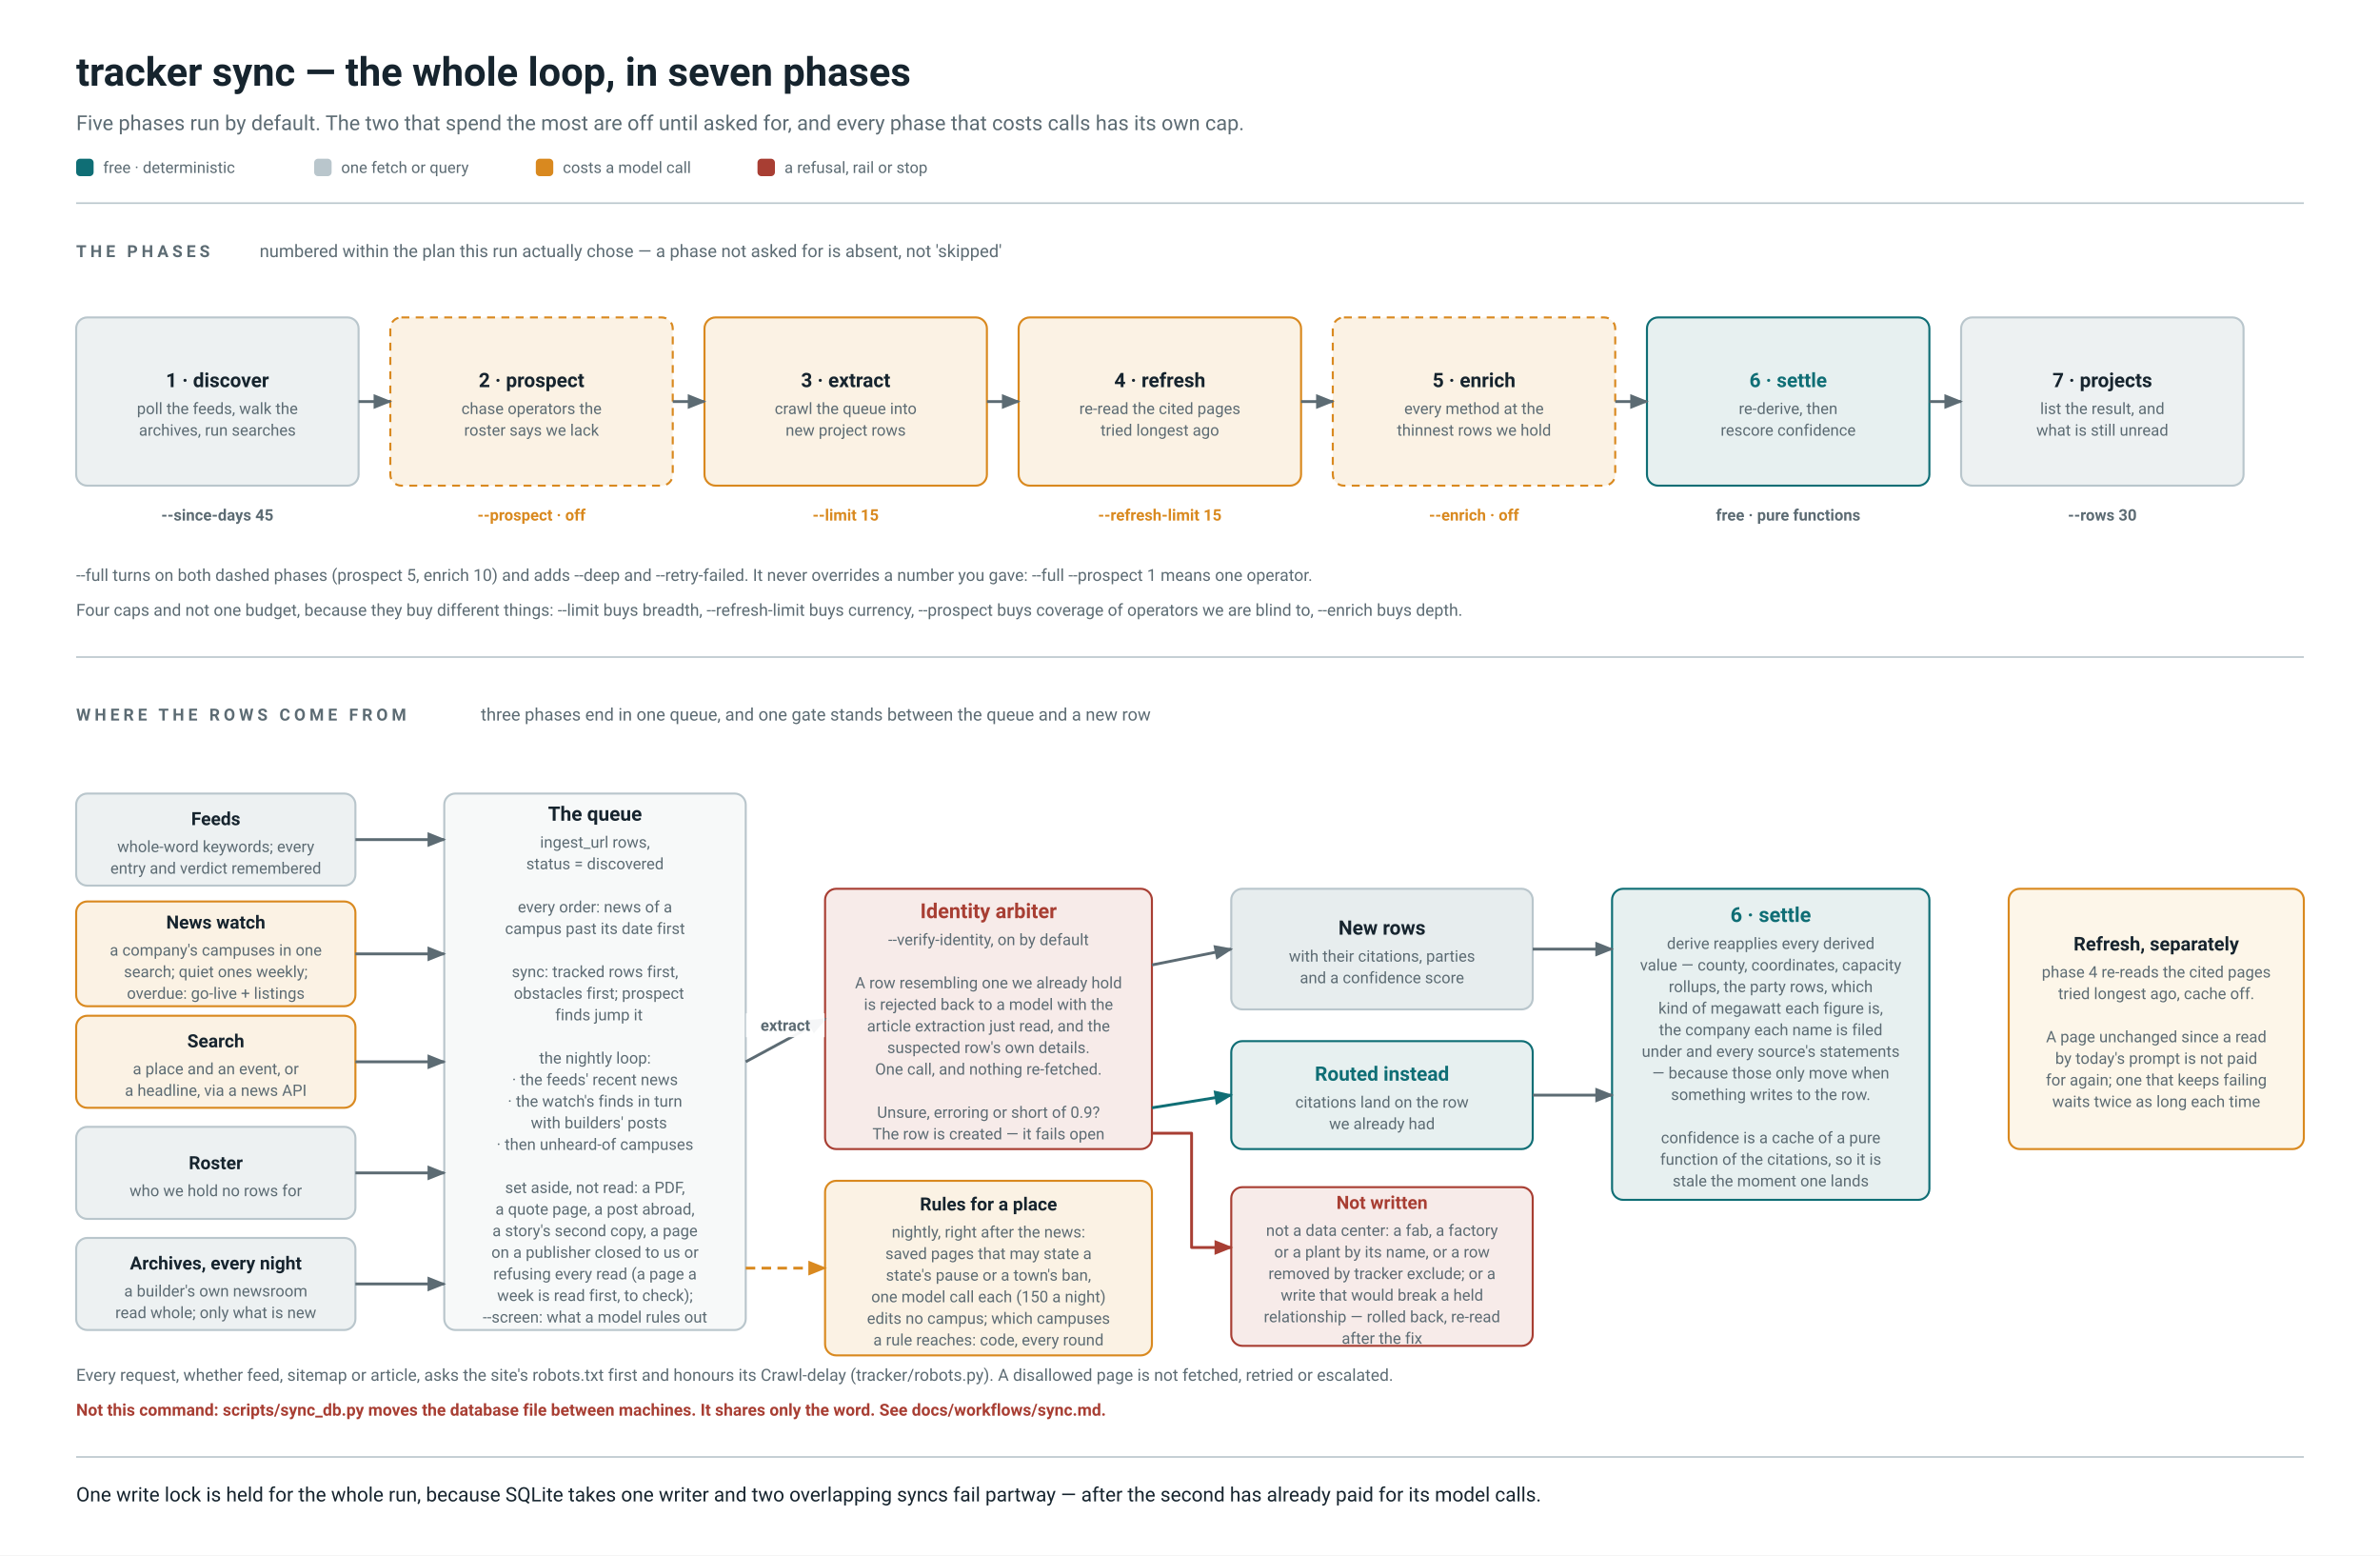
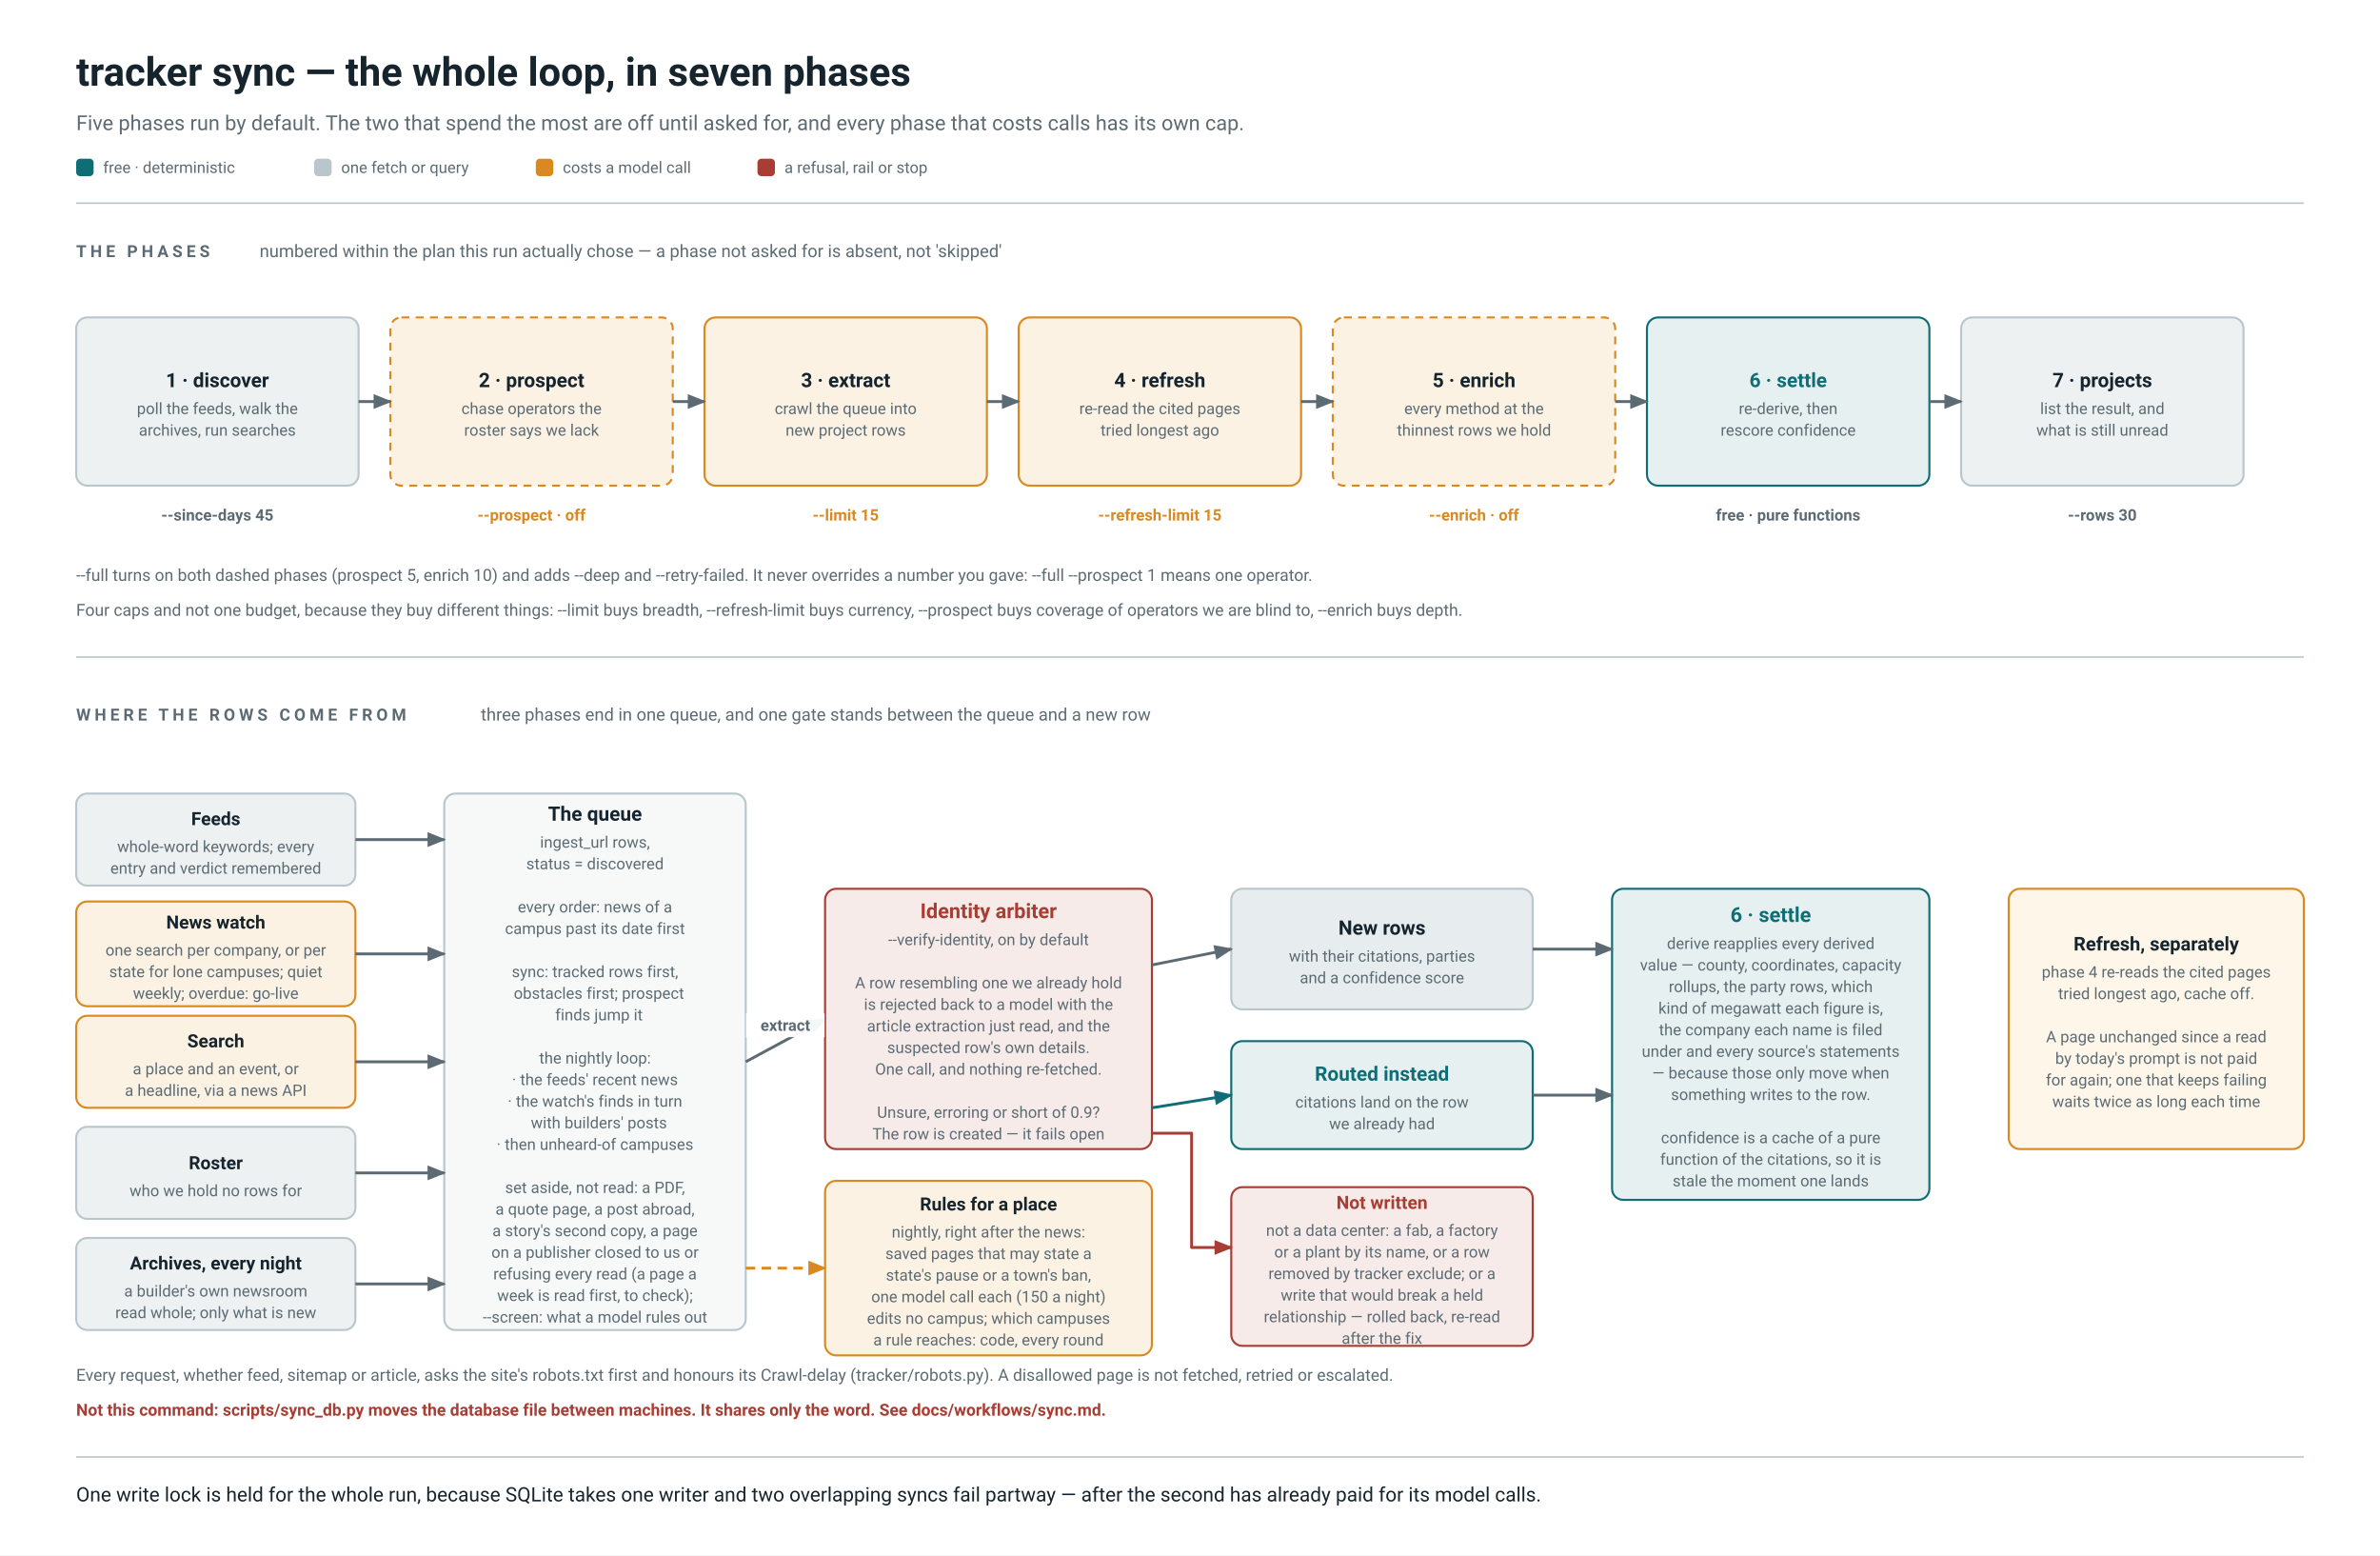
<svg xmlns="http://www.w3.org/2000/svg" width="1500" height="980" viewBox="0 0 1500 980" font-family="system-ui,-apple-system,'Segoe UI',Roboto,'Helvetica Neue','DejaVu Sans',Arial,sans-serif">
  <defs>
    <marker id="a0F6E75" viewBox="0 0 10 10" refX="9" refY="5" markerWidth="6.5" markerHeight="6.5" orient="auto-start-reverse">
      <path d="M 0 1 L 10 5 L 0 9 z" fill="#0F6E75" />
    </marker>
    <marker id="a5C6B73" viewBox="0 0 10 10" refX="9" refY="5" markerWidth="6.5" markerHeight="6.5" orient="auto-start-reverse">
      <path d="M 0 1 L 10 5 L 0 9 z" fill="#5C6B73" />
    </marker>
    <marker id="aA83E33" viewBox="0 0 10 10" refX="9" refY="5" markerWidth="6.5" markerHeight="6.5" orient="auto-start-reverse">
      <path d="M 0 1 L 10 5 L 0 9 z" fill="#A83E33" />
    </marker>
    <marker id="aD9891F" viewBox="0 0 10 10" refX="9" refY="5" markerWidth="6.5" markerHeight="6.5" orient="auto-start-reverse">
      <path d="M 0 1 L 10 5 L 0 9 z" fill="#D9891F" />
    </marker>
  </defs>
  <rect width="1500" height="980" fill="#FFFFFF" />
  <g font-family="system-ui,-apple-system,'Segoe UI',Roboto,'Helvetica Neue','DejaVu Sans',Arial,sans-serif" xml:space="preserve">
    <text x="48.0" y="54.0" font-size="25" fill="#16242E" text-anchor="start" font-weight="700">tracker sync — the whole loop, in seven phases</text>
    <text x="48.0" y="82.0" font-size="13" fill="#5C6B73" text-anchor="start">Five phases run by default. The two that spend the most are off until asked for, and every phase that costs calls has its own cap.</text>
    <rect x="48.0" y="100.0" width="11" height="11" rx="2.5" fill="#0F6E75" />
    <text x="65.0" y="109.0" font-size="10" fill="#5C6B73" text-anchor="start">free · deterministic</text>
    <rect x="198.0" y="100.0" width="11" height="11" rx="2.5" fill="#B9C6CC" />
    <text x="215.0" y="109.0" font-size="10" fill="#5C6B73" text-anchor="start">one fetch or query</text>
    <rect x="337.7" y="100.0" width="11" height="11" rx="2.5" fill="#D9891F" />
    <text x="354.7" y="109.0" font-size="10" fill="#5C6B73" text-anchor="start">costs a model call</text>
    <rect x="477.4" y="100.0" width="11" height="11" rx="2.5" fill="#A83E33" />
    <text x="494.4" y="109.0" font-size="10" fill="#5C6B73" text-anchor="start">a refusal, rail or stop</text>
    <line x1="48" y1="128" x2="1452" y2="128" stroke="#B9C6CC" stroke-width="1" />
    <text x="48.0" y="162.0" font-size="10.5" fill="#5C6B73" text-anchor="start" font-weight="700" letter-spacing="2.4">THE PHASES</text>
    <text x="163.6" y="162.0" font-size="11" fill="#5C6B73" text-anchor="start">numbered within the plan this run actually chose — a phase not asked for is absent, not 'skipped'</text>
    <rect x="48.0" y="200.0" width="178.0" height="106.0" rx="7" fill="#EDF1F2" stroke="#B9C6CC" stroke-width="1.3" />
    <text x="137.0" y="243.9" font-size="12.5" fill="#16242E" text-anchor="middle" font-weight="700">1 · discover</text>
    <text x="137.0" y="260.9" font-size="10" fill="#5C6B73" text-anchor="middle">poll the feeds, walk the</text>
    <text x="137.0" y="274.5" font-size="10" fill="#5C6B73" text-anchor="middle">archives, run searches</text>
    <text x="137.0" y="328.0" font-size="10" fill="#5C6B73" text-anchor="middle" font-weight="700">--since-days 45</text>
    <rect x="246.0" y="200.0" width="178.0" height="106.0" rx="7" fill="#FBF2E4" stroke="#D9891F" stroke-width="1.3" stroke-dasharray="5 4" />
    <text x="335.0" y="243.9" font-size="12.5" fill="#16242E" text-anchor="middle" font-weight="700">2 · prospect</text>
    <text x="335.0" y="260.9" font-size="10" fill="#5C6B73" text-anchor="middle">chase operators the</text>
    <text x="335.0" y="274.5" font-size="10" fill="#5C6B73" text-anchor="middle">roster says we lack</text>
    <text x="335.0" y="328.0" font-size="10" fill="#D9891F" text-anchor="middle" font-weight="700">--prospect · off</text>
    <rect x="444.0" y="200.0" width="178.0" height="106.0" rx="7" fill="#FBF2E4" stroke="#D9891F" stroke-width="1.3" />
    <text x="533.0" y="243.9" font-size="12.5" fill="#16242E" text-anchor="middle" font-weight="700">3 · extract</text>
    <text x="533.0" y="260.9" font-size="10" fill="#5C6B73" text-anchor="middle">crawl the queue into</text>
    <text x="533.0" y="274.5" font-size="10" fill="#5C6B73" text-anchor="middle">new project rows</text>
    <text x="533.0" y="328.0" font-size="10" fill="#D9891F" text-anchor="middle" font-weight="700">--limit 15</text>
    <rect x="642.0" y="200.0" width="178.0" height="106.0" rx="7" fill="#FBF2E4" stroke="#D9891F" stroke-width="1.3" />
    <text x="731.0" y="243.9" font-size="12.5" fill="#16242E" text-anchor="middle" font-weight="700">4 · refresh</text>
    <text x="731.0" y="260.9" font-size="10" fill="#5C6B73" text-anchor="middle">re-read the cited pages</text>
    <text x="731.0" y="274.5" font-size="10" fill="#5C6B73" text-anchor="middle">tried longest ago</text>
    <text x="731.0" y="328.0" font-size="10" fill="#D9891F" text-anchor="middle" font-weight="700">--refresh-limit 15</text>
    <rect x="840.0" y="200.0" width="178.0" height="106.0" rx="7" fill="#FBF2E4" stroke="#D9891F" stroke-width="1.3" stroke-dasharray="5 4" />
    <text x="929.0" y="243.9" font-size="12.5" fill="#16242E" text-anchor="middle" font-weight="700">5 · enrich</text>
    <text x="929.0" y="260.9" font-size="10" fill="#5C6B73" text-anchor="middle">every method at the</text>
    <text x="929.0" y="274.5" font-size="10" fill="#5C6B73" text-anchor="middle">thinnest rows we hold</text>
    <text x="929.0" y="328.0" font-size="10" fill="#D9891F" text-anchor="middle" font-weight="700">--enrich · off</text>
    <rect x="1038.0" y="200.0" width="178.0" height="106.0" rx="7" fill="#E7F0F0" stroke="#0F6E75" stroke-width="1.3" />
    <text x="1127.0" y="243.9" font-size="12.5" fill="#0F6E75" text-anchor="middle" font-weight="700">6 · settle</text>
    <text x="1127.0" y="260.9" font-size="10" fill="#5C6B73" text-anchor="middle">re-derive, then</text>
    <text x="1127.0" y="274.5" font-size="10" fill="#5C6B73" text-anchor="middle">rescore confidence</text>
    <text x="1127.0" y="328.0" font-size="10" fill="#5C6B73" text-anchor="middle" font-weight="700">free · pure functions</text>
    <rect x="1236.0" y="200.0" width="178.0" height="106.0" rx="7" fill="#EDF1F2" stroke="#B9C6CC" stroke-width="1.3" />
    <text x="1325.0" y="243.9" font-size="12.5" fill="#16242E" text-anchor="middle" font-weight="700">7 · projects</text>
    <text x="1325.0" y="260.9" font-size="10" fill="#5C6B73" text-anchor="middle">list the result, and</text>
    <text x="1325.0" y="274.5" font-size="10" fill="#5C6B73" text-anchor="middle">what is still unread</text>
    <text x="1325.0" y="328.0" font-size="10" fill="#5C6B73" text-anchor="middle" font-weight="700">--rows 30</text>
    <polyline points="226.0,253.0 246.0,253.0" fill="none" stroke="#5C6B73" stroke-width="1.8" stroke-linejoin="round" marker-end="url(#a5C6B73)" />
    <polyline points="424.0,253.0 444.0,253.0" fill="none" stroke="#5C6B73" stroke-width="1.8" stroke-linejoin="round" marker-end="url(#a5C6B73)" />
    <polyline points="622.0,253.0 642.0,253.0" fill="none" stroke="#5C6B73" stroke-width="1.8" stroke-linejoin="round" marker-end="url(#a5C6B73)" />
    <polyline points="820.0,253.0 840.0,253.0" fill="none" stroke="#5C6B73" stroke-width="1.8" stroke-linejoin="round" marker-end="url(#a5C6B73)" />
    <polyline points="1018.0,253.0 1038.0,253.0" fill="none" stroke="#5C6B73" stroke-width="1.8" stroke-linejoin="round" marker-end="url(#a5C6B73)" />
    <polyline points="1216.0,253.0 1236.0,253.0" fill="none" stroke="#5C6B73" stroke-width="1.8" stroke-linejoin="round" marker-end="url(#a5C6B73)" />
    <text x="48.0" y="366.0" font-size="10.5" fill="#5C6B73" text-anchor="start">--full turns on both dashed phases (prospect 5, enrich 10) and adds --deep and --retry-failed. It never overrides a number you gave: --full --prospect 1 means one operator.</text>
    <text x="48.0" y="388.0" font-size="10.5" fill="#5C6B73" text-anchor="start">Four caps and not one budget, because they buy different things: --limit buys breadth, --refresh-limit buys currency, --prospect buys coverage of operators we are blind to, --enrich buys depth.</text>
    <line x1="48" y1="414" x2="1452" y2="414" stroke="#B9C6CC" stroke-width="1" />
    <text x="48.0" y="454.0" font-size="10.5" fill="#5C6B73" text-anchor="start" font-weight="700" letter-spacing="2.4">WHERE THE ROWS COME FROM</text>
    <text x="303.0" y="454.0" font-size="11" fill="#5C6B73" text-anchor="start">three phases end in one queue, and one gate stands between the queue and a new row</text>
    <rect x="48.0" y="500.0" width="176.0" height="58.0" rx="7" fill="#EDF1F2" stroke="#B9C6CC" stroke-width="1.3" />
    <text x="136.0" y="519.9" font-size="11.5" fill="#16242E" text-anchor="middle" font-weight="700">Feeds</text>
    <text x="136.0" y="536.9" font-size="10" fill="#5C6B73" text-anchor="middle">whole-word keywords; every</text>
    <text x="136.0" y="550.5" font-size="10" fill="#5C6B73" text-anchor="middle">entry and verdict remembered</text>
    <rect x="48.0" y="568.0" width="176.0" height="66.0" rx="7" fill="#FBF2E4" stroke="#D9891F" stroke-width="1.3" />
    <text x="136.0" y="585.1" font-size="11.5" fill="#16242E" text-anchor="middle" font-weight="700">News watch</text>
-     <text x="136.0" y="602.1" font-size="10" fill="#5C6B73" text-anchor="middle">a company's campuses in one</text>
-     <text x="136.0" y="615.7" font-size="10" fill="#5C6B73" text-anchor="middle">search; quiet ones weekly;</text>
-     <text x="136.0" y="629.3" font-size="10" fill="#5C6B73" text-anchor="middle">overdue: go-live + listings</text>
+     <text x="136.0" y="602.1" font-size="10" fill="#5C6B73" text-anchor="middle">one search per company, or per</text>
+     <text x="136.0" y="615.7" font-size="10" fill="#5C6B73" text-anchor="middle">state for lone campuses; quiet</text>
+     <text x="136.0" y="629.3" font-size="10" fill="#5C6B73" text-anchor="middle">weekly; overdue: go-live</text>
    <rect x="48.0" y="640.0" width="176.0" height="58.0" rx="7" fill="#FBF2E4" stroke="#D9891F" stroke-width="1.3" />
    <text x="136.0" y="659.9" font-size="11.5" fill="#16242E" text-anchor="middle" font-weight="700">Search</text>
    <text x="136.0" y="676.9" font-size="10" fill="#5C6B73" text-anchor="middle">a place and an event, or</text>
    <text x="136.0" y="690.5" font-size="10" fill="#5C6B73" text-anchor="middle">a headline, via a news API</text>
    <rect x="48.0" y="710.0" width="176.0" height="58.0" rx="7" fill="#EDF1F2" stroke="#B9C6CC" stroke-width="1.3" />
    <text x="136.0" y="736.7" font-size="11.5" fill="#16242E" text-anchor="middle" font-weight="700">Roster</text>
    <text x="136.0" y="753.7" font-size="10" fill="#5C6B73" text-anchor="middle">who we hold no rows for</text>
    <rect x="48.0" y="780.0" width="176.0" height="58.0" rx="7" fill="#EDF1F2" stroke="#B9C6CC" stroke-width="1.3" />
    <text x="136.0" y="799.9" font-size="11.5" fill="#16242E" text-anchor="middle" font-weight="700">Archives, every night</text>
    <text x="136.0" y="816.9" font-size="10" fill="#5C6B73" text-anchor="middle">a builder's own newsroom</text>
    <text x="136.0" y="830.5" font-size="10" fill="#5C6B73" text-anchor="middle">read whole; only what is new</text>
    <rect x="280.0" y="500.0" width="190.0" height="338.0" rx="7" fill="#F7F9F9" stroke="#B9C6CC" stroke-width="1.3" />
    <text x="375.0" y="517.1" font-size="12.5" fill="#16242E" text-anchor="middle" font-weight="700">The queue</text>
    <text x="375.0" y="534.1" font-size="10" fill="#5C6B73" text-anchor="middle">ingest_url rows,</text>
    <text x="375.0" y="547.7" font-size="10" fill="#5C6B73" text-anchor="middle">status = discovered</text>
    <text x="375.0" y="561.3" font-size="10" fill="#5C6B73" text-anchor="middle" />
    <text x="375.0" y="574.9" font-size="10" fill="#5C6B73" text-anchor="middle">every order: news of a</text>
    <text x="375.0" y="588.5" font-size="10" fill="#5C6B73" text-anchor="middle">campus past its date first</text>
    <text x="375.0" y="602.1" font-size="10" fill="#5C6B73" text-anchor="middle" />
    <text x="375.0" y="615.7" font-size="10" fill="#5C6B73" text-anchor="middle">sync: tracked rows first,</text>
    <text x="375.0" y="629.3" font-size="10" fill="#5C6B73" text-anchor="middle">  obstacles first; prospect</text>
    <text x="375.0" y="642.9" font-size="10" fill="#5C6B73" text-anchor="middle">  finds jump it</text>
    <text x="375.0" y="656.5" font-size="10" fill="#5C6B73" text-anchor="middle" />
    <text x="375.0" y="670.1" font-size="10" fill="#5C6B73" text-anchor="middle">the nightly loop:</text>
    <text x="375.0" y="683.7" font-size="10" fill="#5C6B73" text-anchor="middle">· the feeds' recent news</text>
    <text x="375.0" y="697.3" font-size="10" fill="#5C6B73" text-anchor="middle">· the watch's finds in turn</text>
    <text x="375.0" y="710.9" font-size="10" fill="#5C6B73" text-anchor="middle">  with builders' posts</text>
    <text x="375.0" y="724.5" font-size="10" fill="#5C6B73" text-anchor="middle">· then unheard-of campuses</text>
    <text x="375.0" y="738.1" font-size="10" fill="#5C6B73" text-anchor="middle" />
    <text x="375.0" y="751.7" font-size="10" fill="#5C6B73" text-anchor="middle">set aside, not read: a PDF,</text>
    <text x="375.0" y="765.3" font-size="10" fill="#5C6B73" text-anchor="middle">a quote page, a post abroad,</text>
    <text x="375.0" y="778.9" font-size="10" fill="#5C6B73" text-anchor="middle">a story's second copy, a page</text>
    <text x="375.0" y="792.5" font-size="10" fill="#5C6B73" text-anchor="middle">on a publisher closed to us or</text>
    <text x="375.0" y="806.1" font-size="10" fill="#5C6B73" text-anchor="middle">refusing every read (a page a</text>
    <text x="375.0" y="819.7" font-size="10" fill="#5C6B73" text-anchor="middle">week is read first, to check);</text>
    <text x="375.0" y="833.3" font-size="10" fill="#5C6B73" text-anchor="middle">--screen: what a model rules out</text>
    <polyline points="224.0,529.0 280.0,529.0" fill="none" stroke="#5C6B73" stroke-width="1.8" stroke-linejoin="round" marker-end="url(#a5C6B73)" />
    <polyline points="224.0,601.0 280.0,601.0" fill="none" stroke="#5C6B73" stroke-width="1.8" stroke-linejoin="round" marker-end="url(#a5C6B73)" />
    <polyline points="224.0,669.0 280.0,669.0" fill="none" stroke="#5C6B73" stroke-width="1.8" stroke-linejoin="round" marker-end="url(#a5C6B73)" />
    <polyline points="224.0,739.0 280.0,739.0" fill="none" stroke="#5C6B73" stroke-width="1.8" stroke-linejoin="round" marker-end="url(#a5C6B73)" />
    <polyline points="224.0,809.0 280.0,809.0" fill="none" stroke="#5C6B73" stroke-width="1.8" stroke-linejoin="round" marker-end="url(#a5C6B73)" />
    <rect x="520.0" y="560.0" width="206.0" height="164.0" rx="7" fill="#F7EBE9" stroke="#A83E33" stroke-width="1.3" />
    <text x="623.0" y="578.5" font-size="13" fill="#A83E33" text-anchor="middle" font-weight="700">Identity arbiter</text>
    <text x="623.0" y="595.5" font-size="10" fill="#5C6B73" text-anchor="middle">--verify-identity, on by default</text>
    <text x="623.0" y="609.1" font-size="10" fill="#5C6B73" text-anchor="middle" />
    <text x="623.0" y="622.7" font-size="10" fill="#5C6B73" text-anchor="middle">A row resembling one we already hold</text>
    <text x="623.0" y="636.3" font-size="10" fill="#5C6B73" text-anchor="middle">is rejected back to a model with the</text>
    <text x="623.0" y="649.9" font-size="10" fill="#5C6B73" text-anchor="middle">article extraction just read, and the</text>
    <text x="623.0" y="663.5" font-size="10" fill="#5C6B73" text-anchor="middle">suspected row's own details.</text>
    <text x="623.0" y="677.1" font-size="10" fill="#5C6B73" text-anchor="middle">One call, and nothing re-fetched.</text>
    <text x="623.0" y="690.7" font-size="10" fill="#5C6B73" text-anchor="middle" />
    <text x="623.0" y="704.3" font-size="10" fill="#5C6B73" text-anchor="middle">Unsure, erroring or short of 0.9?</text>
    <text x="623.0" y="717.9" font-size="10" fill="#5C6B73" text-anchor="middle">The row is created — it fails open</text>
    <polyline points="470.0,669.0 520.0,642.0" fill="none" stroke="#5C6B73" stroke-width="1.8" stroke-linejoin="round" marker-end="url(#a5C6B73)" />
    <rect x="470.2" y="638.5" width="49.5" height="15" fill="#FFFFFF" opacity="0.94" />
    <text x="495.0" y="649.5" font-size="10" fill="#5C6B73" text-anchor="middle" font-weight="700">extract</text>
    <rect x="520.0" y="744.0" width="206.0" height="110.0" rx="7" fill="#FBF2E4" stroke="#D9891F" stroke-width="1.3" />
    <text x="623.0" y="762.7" font-size="11.5" fill="#16242E" text-anchor="middle" font-weight="700">Rules for a place</text>
    <text x="623.0" y="779.7" font-size="10" fill="#5C6B73" text-anchor="middle">nightly, right after the news:</text>
    <text x="623.0" y="793.3" font-size="10" fill="#5C6B73" text-anchor="middle">saved pages that may state a</text>
    <text x="623.0" y="806.9" font-size="10" fill="#5C6B73" text-anchor="middle">state's pause or a town's ban,</text>
    <text x="623.0" y="820.5" font-size="10" fill="#5C6B73" text-anchor="middle">one model call each (150 a night)</text>
    <text x="623.0" y="834.1" font-size="10" fill="#5C6B73" text-anchor="middle">edits no campus; which campuses</text>
    <text x="623.0" y="847.7" font-size="10" fill="#5C6B73" text-anchor="middle">a rule reaches: code, every round</text>
    <polyline points="470.0,799.0 520.0,799.0" fill="none" stroke="#D9891F" stroke-width="1.8" stroke-linejoin="round" stroke-dasharray="6 4" marker-end="url(#aD9891F)" />
    <rect x="776.0" y="560.0" width="190.0" height="76.0" rx="7" fill="#E7EDEE" stroke="#B9C6CC" stroke-width="1.3" />
    <text x="871.0" y="588.9" font-size="12.5" fill="#16242E" text-anchor="middle" font-weight="700">New rows</text>
    <text x="871.0" y="605.9" font-size="10" fill="#5C6B73" text-anchor="middle">with their citations, parties</text>
    <text x="871.0" y="619.5" font-size="10" fill="#5C6B73" text-anchor="middle">and a confidence score</text>
    <rect x="776.0" y="656.0" width="190.0" height="68.0" rx="7" fill="#E7F0F0" stroke="#0F6E75" stroke-width="1.3" />
    <text x="871.0" y="680.9" font-size="12.5" fill="#0F6E75" text-anchor="middle" font-weight="700">Routed instead</text>
    <text x="871.0" y="697.9" font-size="10" fill="#5C6B73" text-anchor="middle">citations land on the row</text>
    <text x="871.0" y="711.5" font-size="10" fill="#5C6B73" text-anchor="middle">we already had</text>
    <polyline points="726.0,608.0 776.0,598.0" fill="none" stroke="#5C6B73" stroke-width="1.8" stroke-linejoin="round" marker-end="url(#a5C6B73)" />
    <polyline points="726.0,698.0 776.0,690.0" fill="none" stroke="#0F6E75" stroke-width="1.8" stroke-linejoin="round" marker-end="url(#a0F6E75)" />
    <rect x="776.0" y="748.0" width="190.0" height="100.0" rx="7" fill="#F7EBE9" stroke="#A83E33" stroke-width="1.3" />
    <text x="871.0" y="761.7" font-size="11.5" fill="#A83E33" text-anchor="middle" font-weight="700">Not written</text>
    <text x="871.0" y="778.7" font-size="10" fill="#5C6B73" text-anchor="middle">not a data center: a fab, a factory</text>
    <text x="871.0" y="792.3" font-size="10" fill="#5C6B73" text-anchor="middle">or a plant by its name, or a row</text>
    <text x="871.0" y="805.9" font-size="10" fill="#5C6B73" text-anchor="middle">removed by tracker exclude; or a</text>
    <text x="871.0" y="819.5" font-size="10" fill="#5C6B73" text-anchor="middle">write that would break a held</text>
    <text x="871.0" y="833.1" font-size="10" fill="#5C6B73" text-anchor="middle">relationship — rolled back, re-read</text>
    <text x="871.0" y="846.7" font-size="10" fill="#5C6B73" text-anchor="middle">after the fix</text>
    <polyline points="726.0,714.0 751.0,714.0 751.0,786.0 776.0,786.0" fill="none" stroke="#A83E33" stroke-width="1.8" stroke-linejoin="round" marker-end="url(#aA83E33)" />
    <rect x="1016.0" y="560.0" width="200.0" height="196.0" rx="7" fill="#E7F0F0" stroke="#0F6E75" stroke-width="1.3" />
    <text x="1116.0" y="580.9" font-size="13" fill="#0F6E75" text-anchor="middle" font-weight="700">6 · settle</text>
    <text x="1116.0" y="597.9" font-size="10" fill="#5C6B73" text-anchor="middle">derive reapplies every derived</text>
    <text x="1116.0" y="611.5" font-size="10" fill="#5C6B73" text-anchor="middle">value — county, coordinates, capacity</text>
    <text x="1116.0" y="625.1" font-size="10" fill="#5C6B73" text-anchor="middle">rollups, the party rows, which</text>
    <text x="1116.0" y="638.7" font-size="10" fill="#5C6B73" text-anchor="middle">kind of megawatt each figure is,</text>
    <text x="1116.0" y="652.3" font-size="10" fill="#5C6B73" text-anchor="middle">the company each name is filed</text>
    <text x="1116.0" y="665.9" font-size="10" fill="#5C6B73" text-anchor="middle">under and every source's statements</text>
    <text x="1116.0" y="679.5" font-size="10" fill="#5C6B73" text-anchor="middle">— because those only move when</text>
    <text x="1116.0" y="693.1" font-size="10" fill="#5C6B73" text-anchor="middle">something writes to the row.</text>
    <text x="1116.0" y="706.7" font-size="10" fill="#5C6B73" text-anchor="middle" />
    <text x="1116.0" y="720.3" font-size="10" fill="#5C6B73" text-anchor="middle">confidence is a cache of a pure</text>
    <text x="1116.0" y="733.9" font-size="10" fill="#5C6B73" text-anchor="middle">function of the citations, so it is</text>
    <text x="1116.0" y="747.5" font-size="10" fill="#5C6B73" text-anchor="middle">stale the moment one lands</text>
    <polyline points="966.0,598.0 1016.0,598.0" fill="none" stroke="#5C6B73" stroke-width="1.8" stroke-linejoin="round" marker-end="url(#a5C6B73)" />
    <polyline points="966.0,690.0 1016.0,690.0" fill="none" stroke="#5C6B73" stroke-width="1.8" stroke-linejoin="round" marker-end="url(#a5C6B73)" />
    <rect x="1266.0" y="560.0" width="186.0" height="164.0" rx="7" fill="#FDF6E9" stroke="#D9891F" stroke-width="1.3" />
    <text x="1359.0" y="598.9" font-size="12" fill="#16242E" text-anchor="middle" font-weight="700">Refresh, separately</text>
    <text x="1359.0" y="615.9" font-size="10" fill="#5C6B73" text-anchor="middle">phase 4 re-reads the cited pages</text>
    <text x="1359.0" y="629.5" font-size="10" fill="#5C6B73" text-anchor="middle">tried longest ago, cache off.</text>
    <text x="1359.0" y="643.1" font-size="10" fill="#5C6B73" text-anchor="middle" />
    <text x="1359.0" y="656.7" font-size="10" fill="#5C6B73" text-anchor="middle">A page unchanged since a read</text>
    <text x="1359.0" y="670.3" font-size="10" fill="#5C6B73" text-anchor="middle">by today's prompt is not paid</text>
    <text x="1359.0" y="683.9" font-size="10" fill="#5C6B73" text-anchor="middle">for again; one that keeps failing</text>
    <text x="1359.0" y="697.5" font-size="10" fill="#5C6B73" text-anchor="middle">waits twice as long each time</text>
    <text x="48.0" y="870.0" font-size="10.5" fill="#5C6B73" text-anchor="start">Every request, whether feed, sitemap or article, asks the site's robots.txt first and honours its Crawl-delay (tracker/robots.py). A disallowed page is not fetched, retried or escalated.</text>
    <text x="48.0" y="892.0" font-size="10.5" fill="#A83E33" text-anchor="start" font-weight="700">Not this command: scripts/sync_db.py moves the database file between machines. It shares only the word. See docs/workflows/sync.md.</text>
    <line x1="48" y1="918" x2="1452" y2="918" stroke="#B9C6CC" stroke-width="1" />
    <text x="48.0" y="946.0" font-size="12.5" fill="#16242E" text-anchor="start">One write lock is held for the whole run, because SQLite takes one writer and two overlapping syncs fail partway — after the second has already paid for its model calls.</text>
  </g>
</svg>
